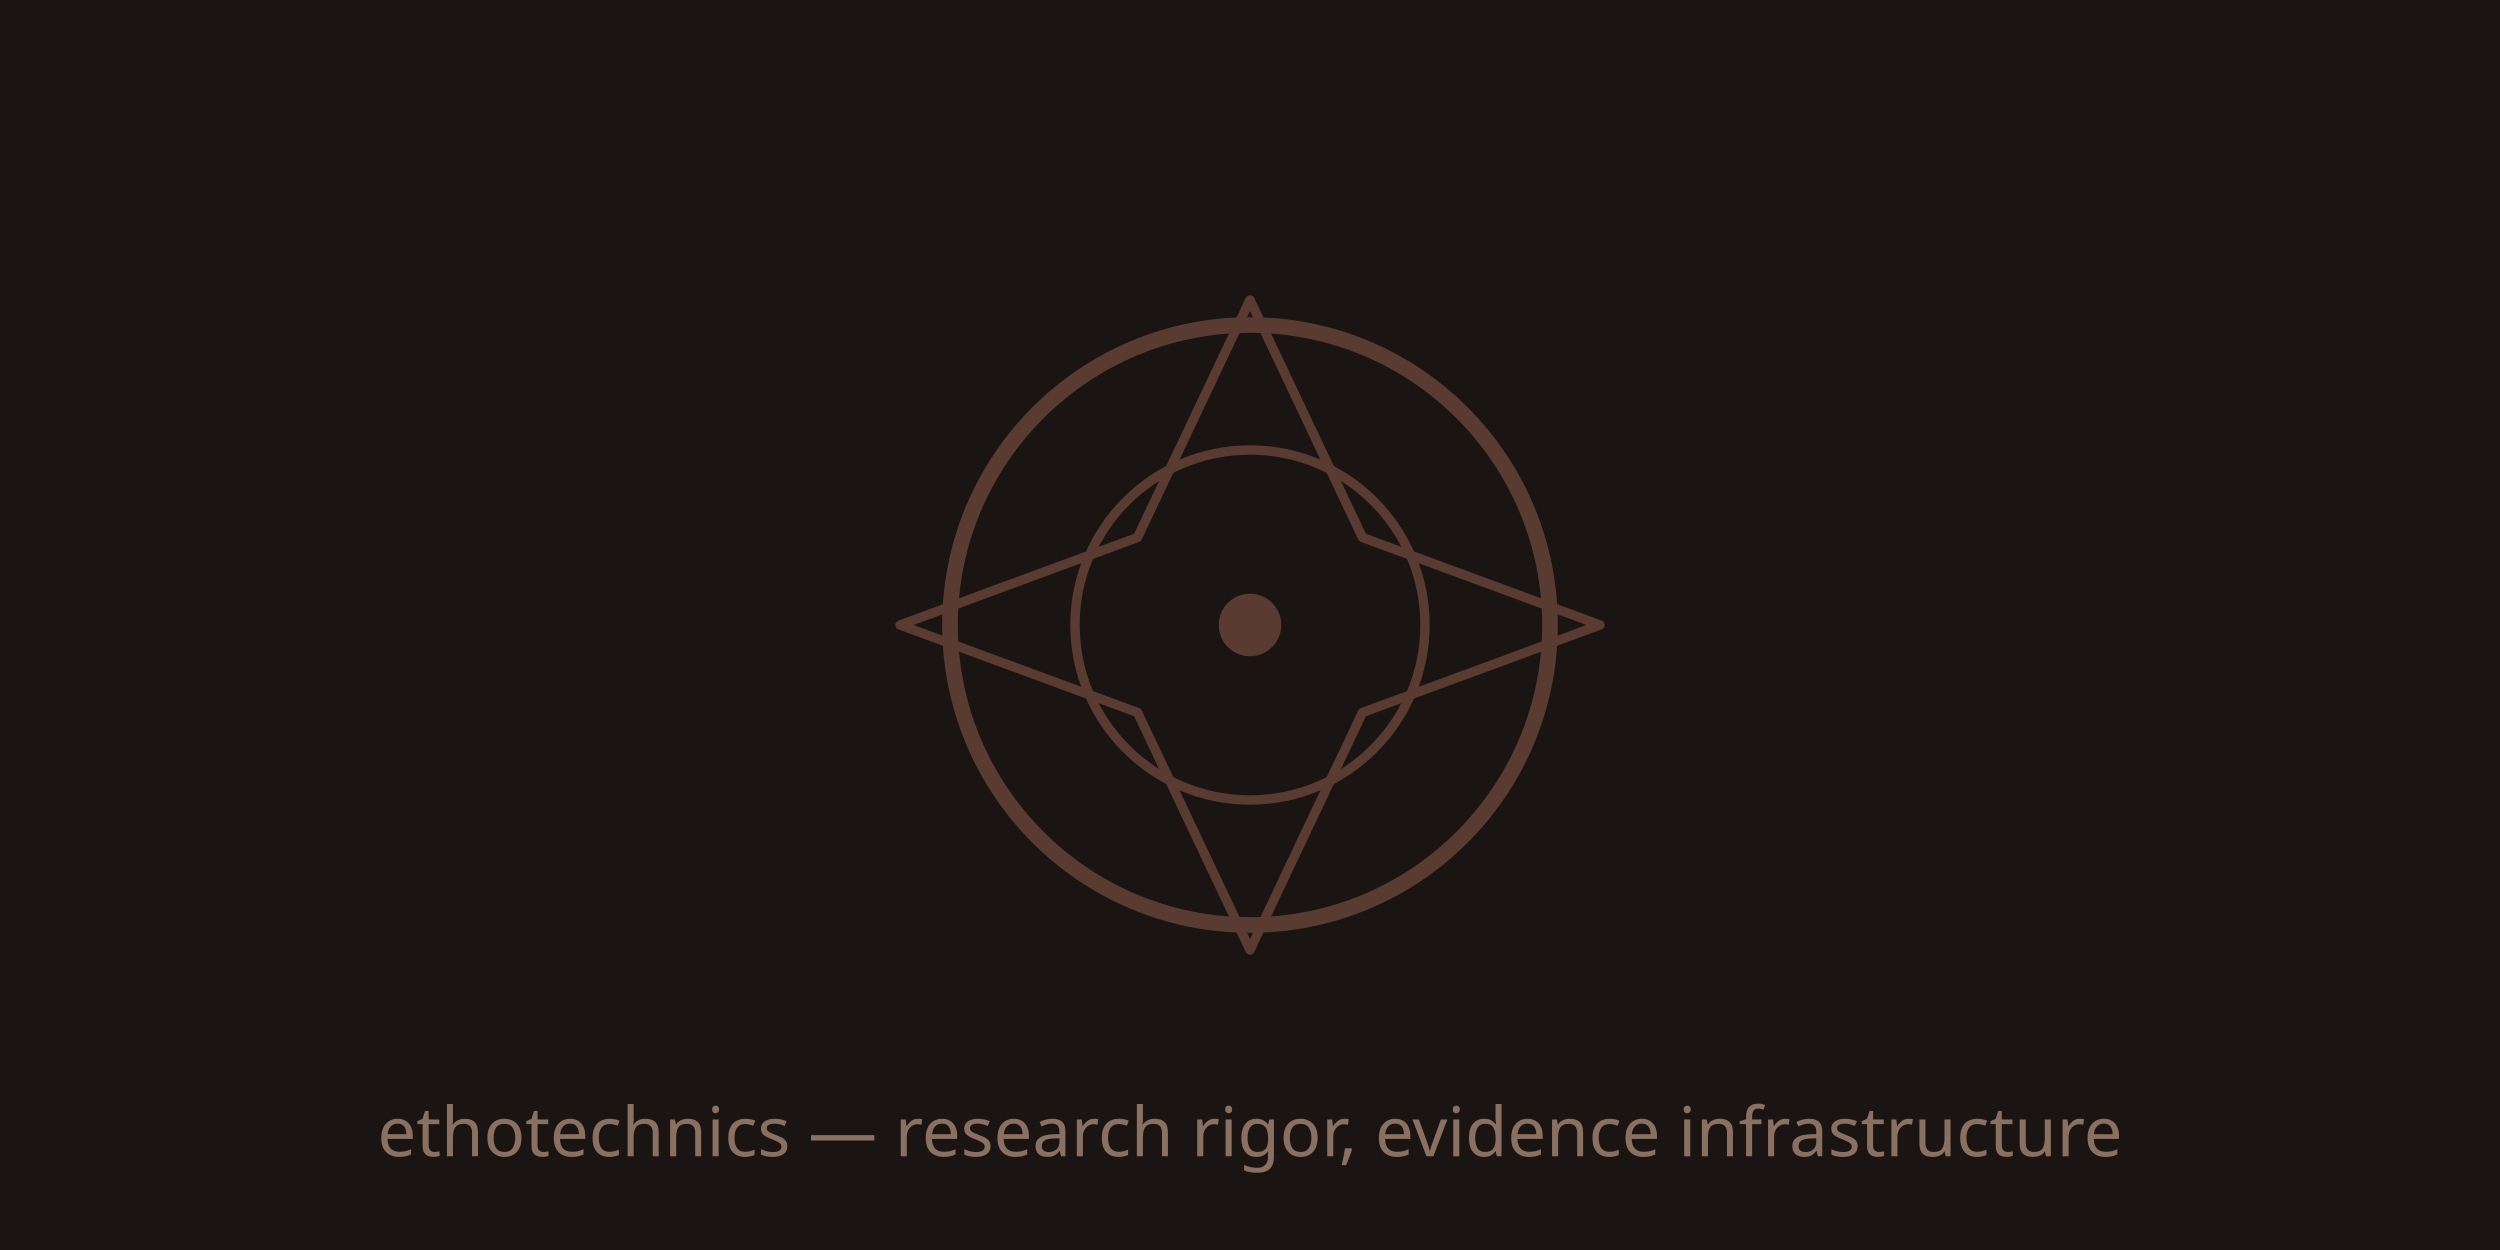
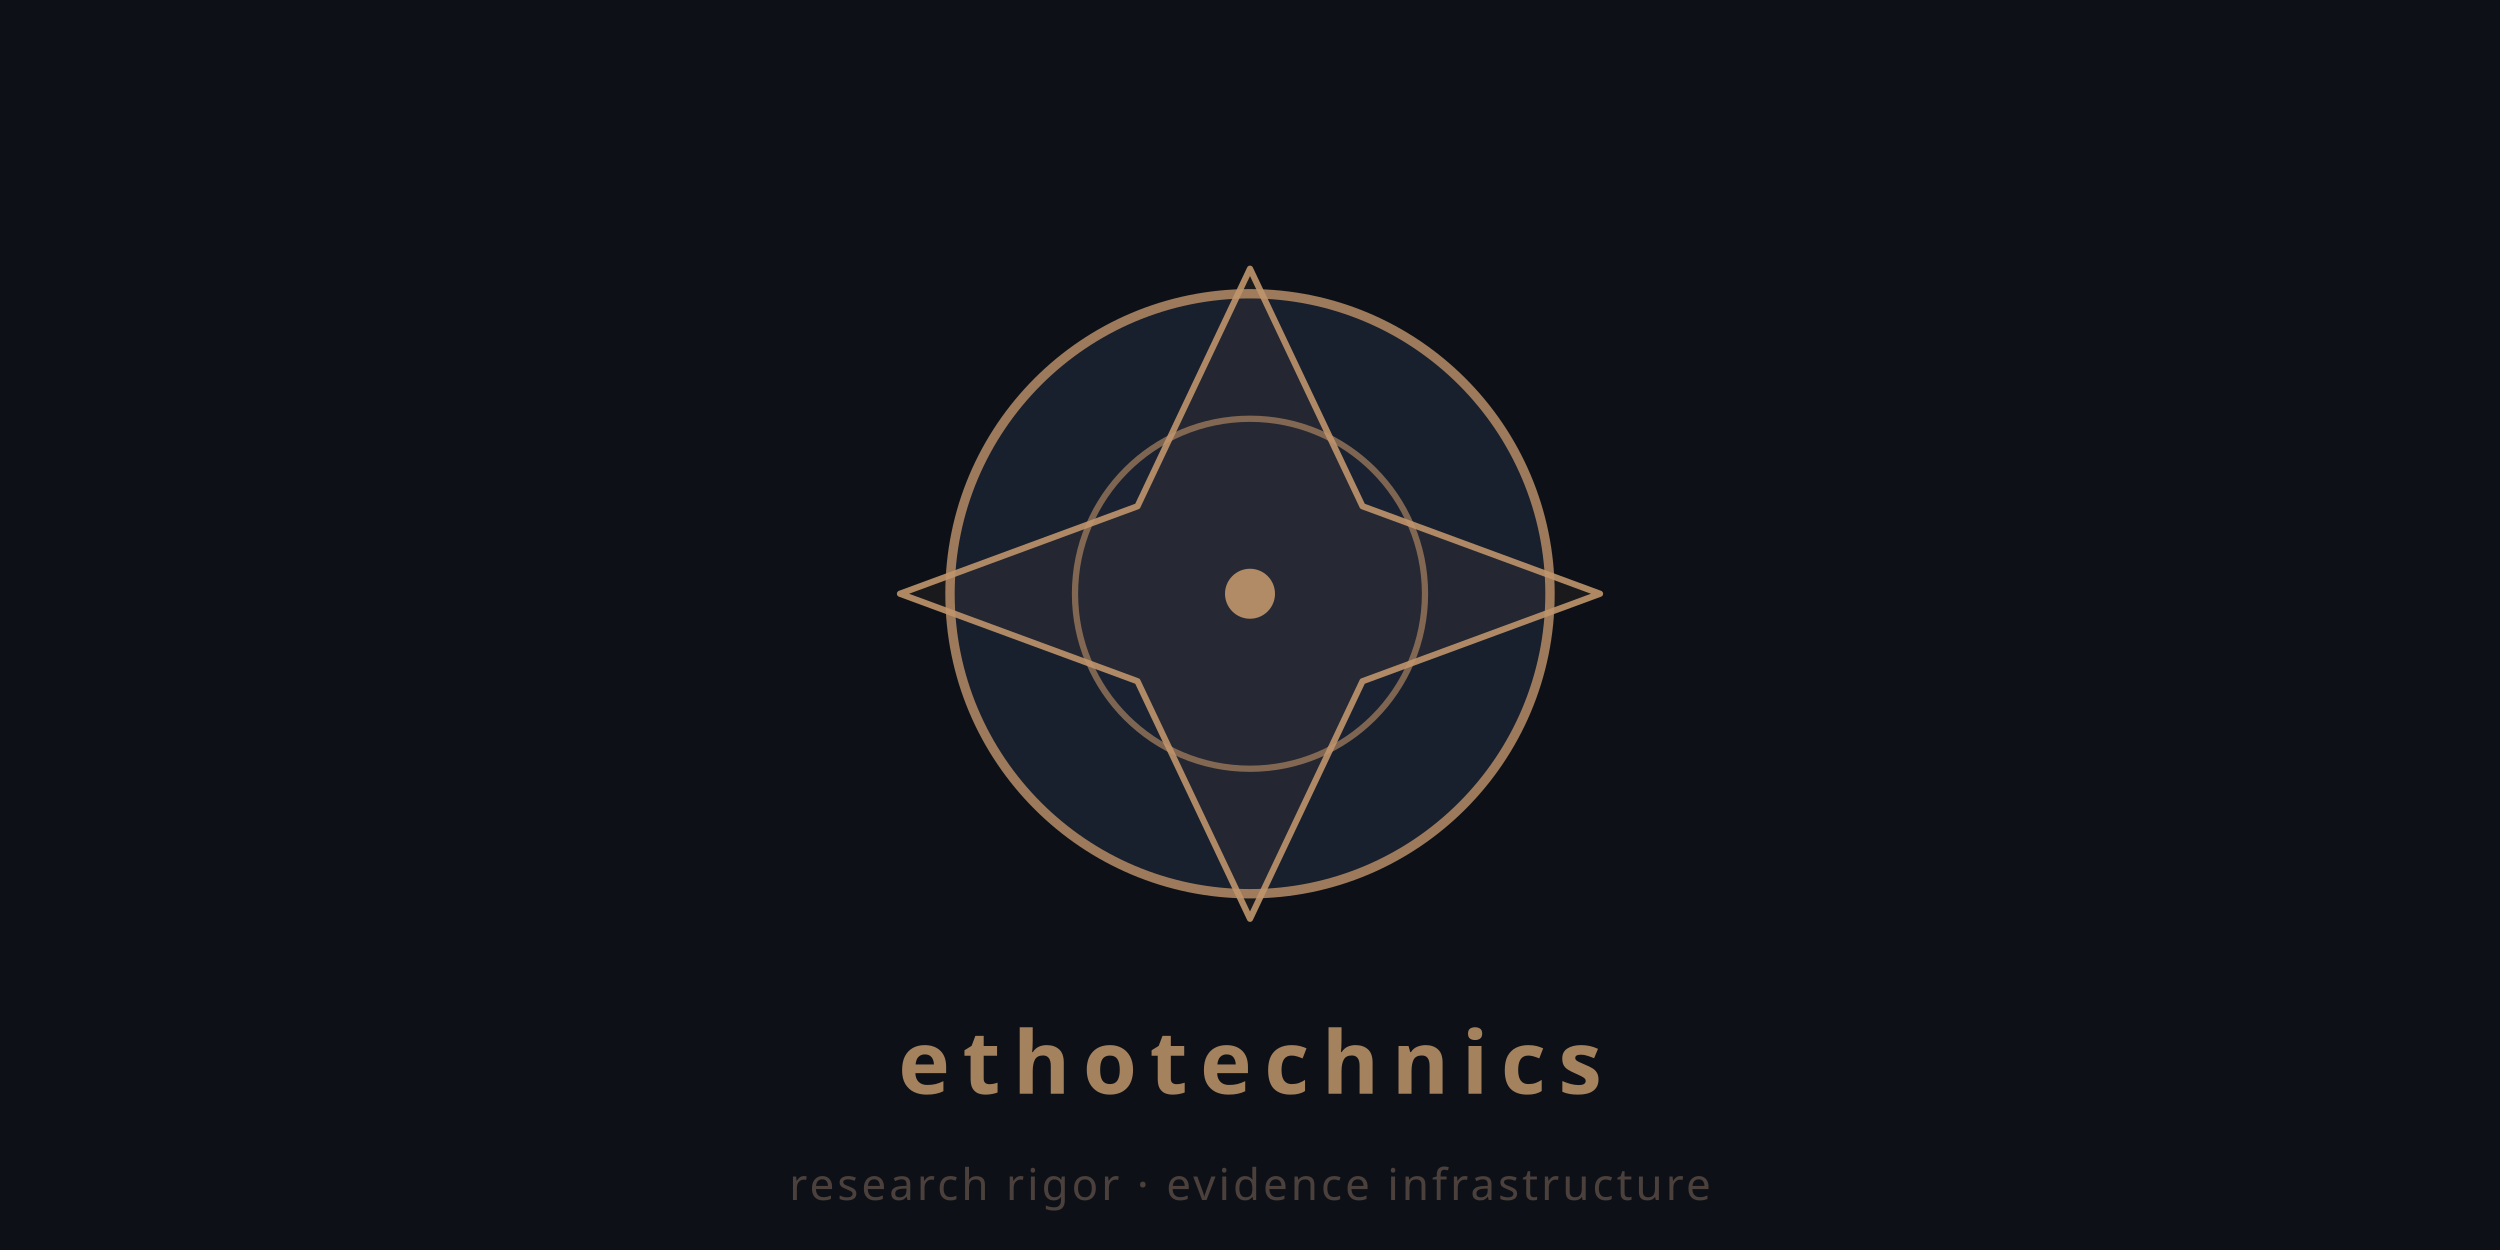
<svg xmlns="http://www.w3.org/2000/svg" viewBox="0 0 400 200" role="img" aria-labelledby="title">
-   <rect width="400" height="200" fill="#1a1512" />
-   <circle cx="200" cy="100" r="48" fill="none" stroke="#5a3b32" stroke-width="2.5" />
-   <circle cx="200" cy="100" r="28" fill="none" stroke="#5a3b32" stroke-width="1.5" />
-   <path d="M200 48 L218 86 L256 100 L218 114 L200 152 L182 114 L144 100 L182 86 Z" fill="none" stroke="#5a3b32" stroke-width="1.5" stroke-linejoin="round" />
-   <circle cx="200" cy="100" r="5" fill="#5a3b32" />
-   <text x="200" y="185" text-anchor="middle" fill="#8a7060" font-family="system-ui, sans-serif" font-size="11">ethotechnics — research rigor, evidence infrastructure</text>
+   <rect width="400" height="200" fill="#0d1117" />
+   <circle cx="200" cy="95" r="48" fill="#1a2332" stroke="#c0956b" stroke-width="1.5" opacity="0.8" />
+   <circle cx="200" cy="95" r="28" fill="#1a2332" stroke="#c0956b" stroke-width="1" opacity="0.6" />
+   <path d="M200 43 L218 81 L256 95 L218 109 L200 147 L182 109 L144 95 L182 81 Z" fill="#c0956b" fill-opacity="0.08" stroke="#c0956b" stroke-width="1" stroke-linejoin="round" opacity="0.9" />
+   <circle cx="200" cy="95" r="4" fill="#c0956b" opacity="0.9" />
+   <text x="200" y="175" text-anchor="middle" fill="#c0956b" font-family="system-ui, sans-serif" font-size="14" font-weight="600" letter-spacing="2" opacity="0.85">ethotechnics</text>
+   <text x="200" y="192" text-anchor="middle" fill="#8a7060" font-family="system-ui, sans-serif" font-size="7" letter-spacing="0.5" opacity="0.5">research rigor · evidence infrastructure</text>
</svg>
